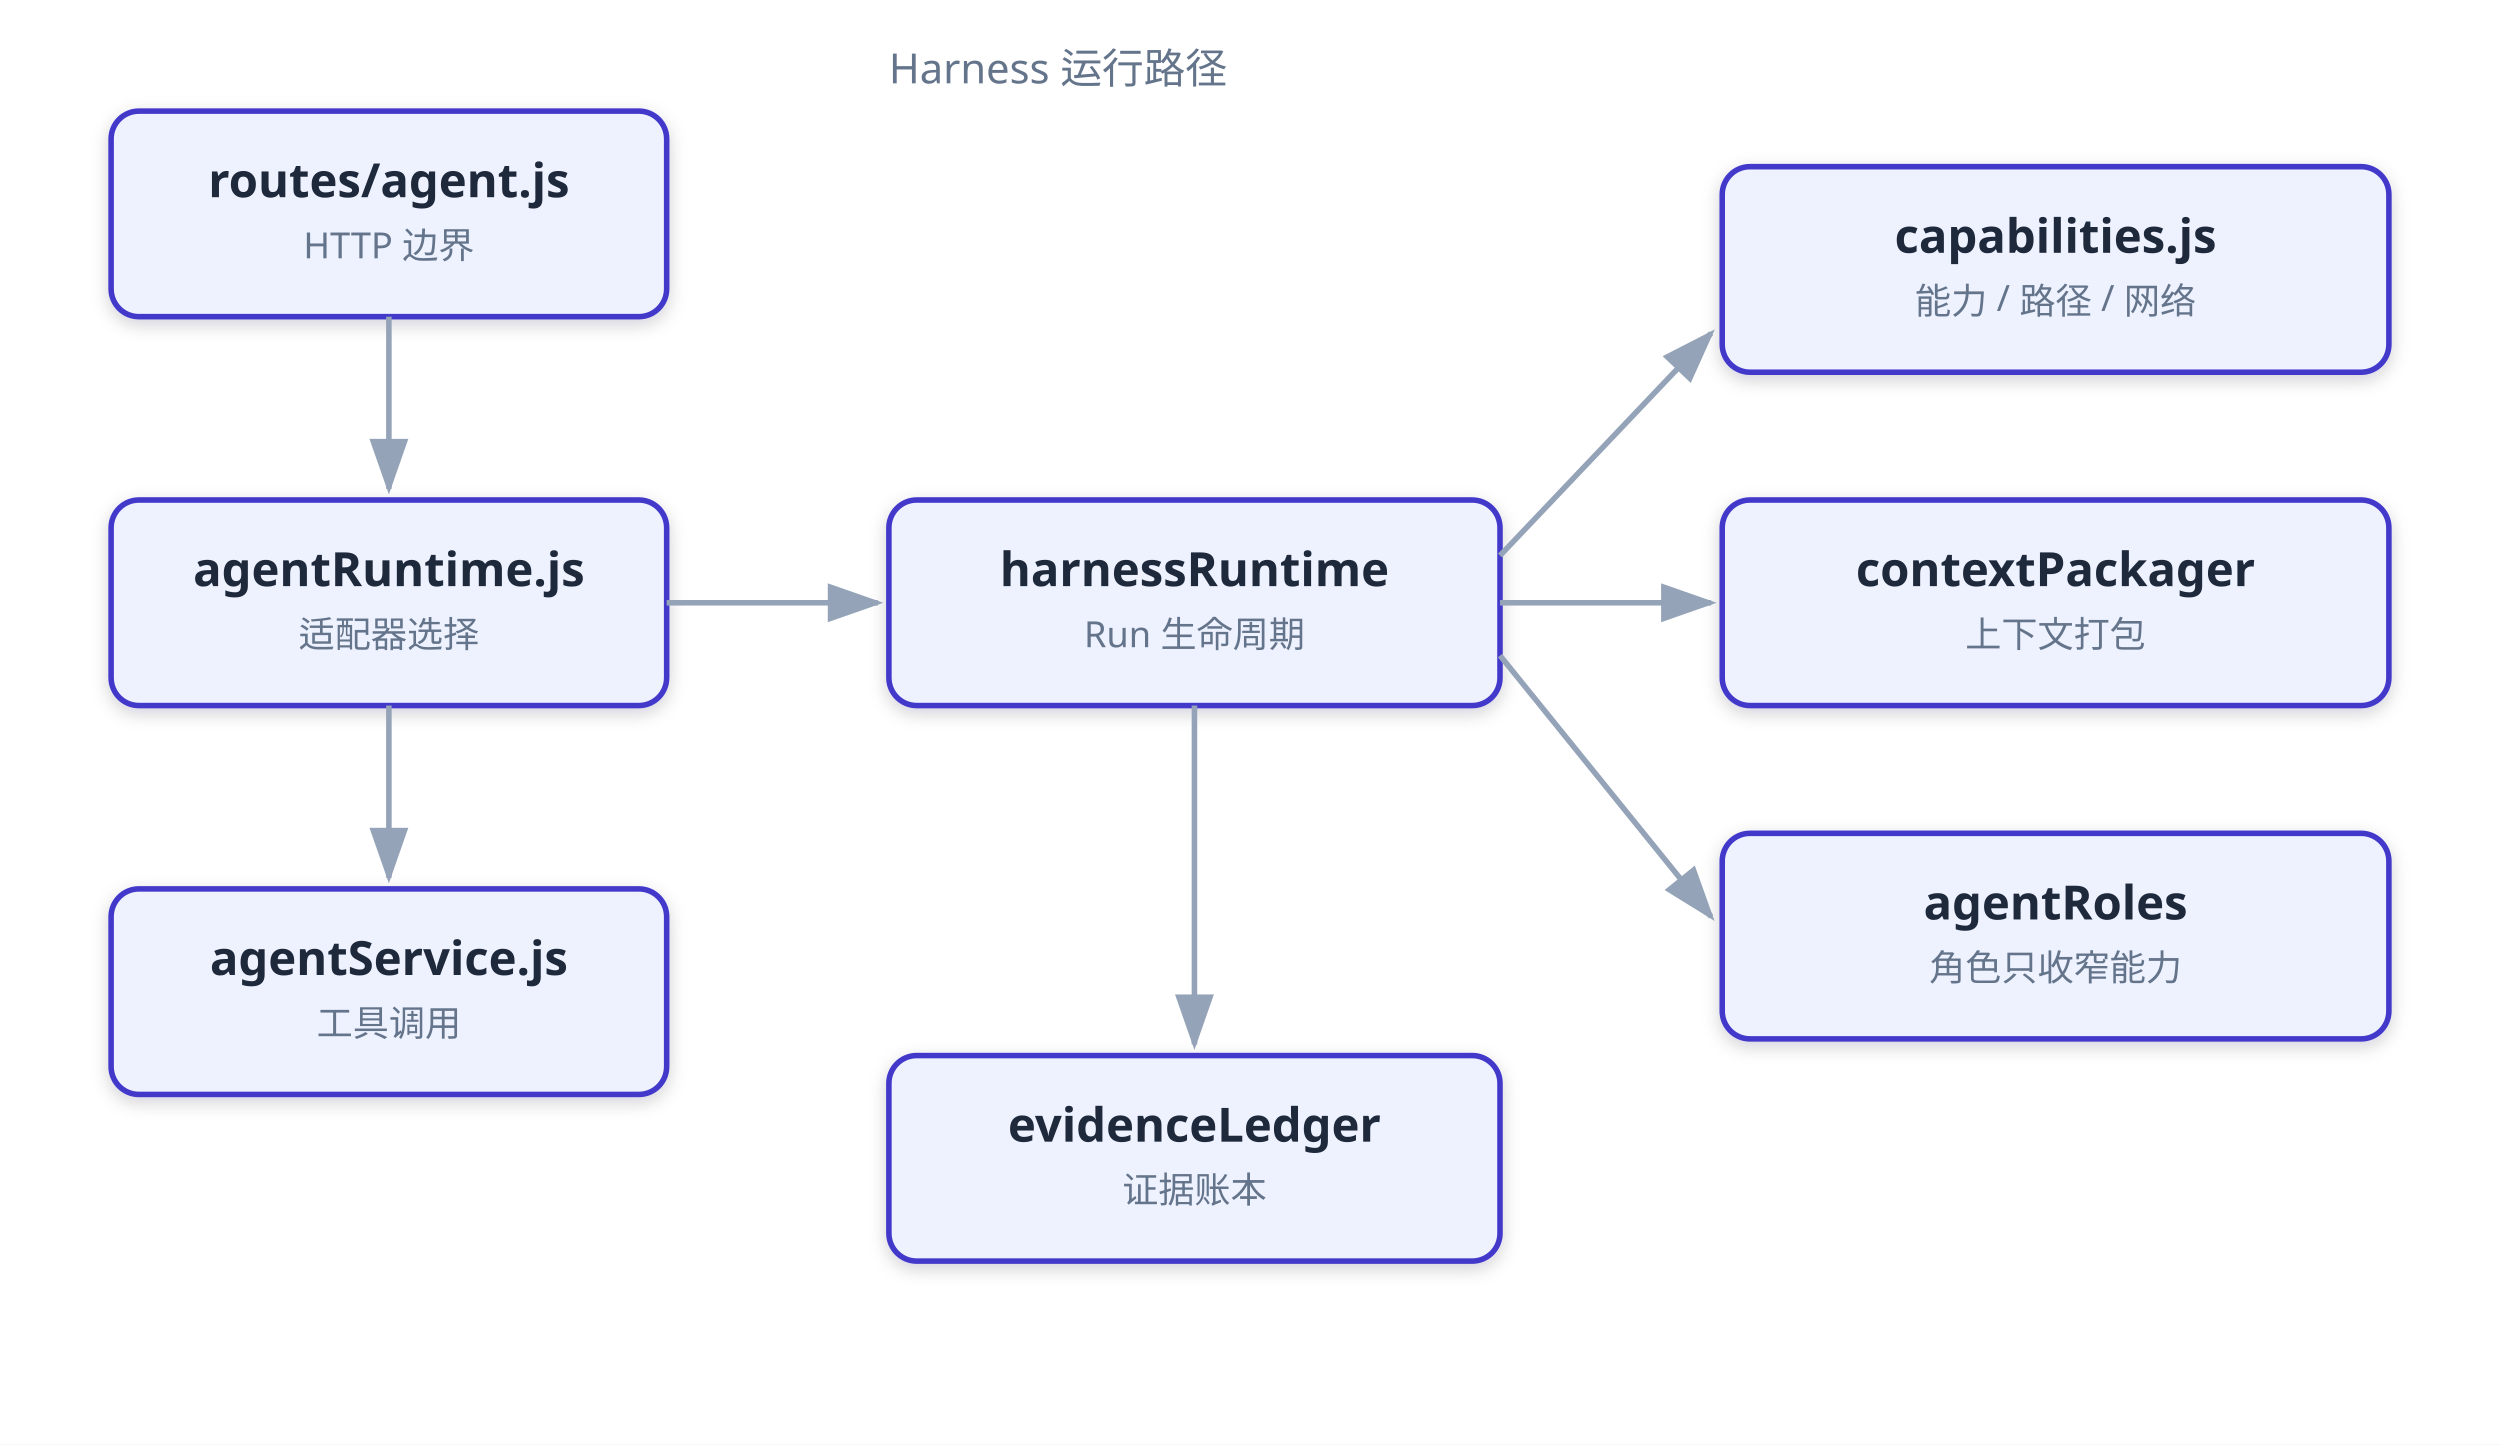
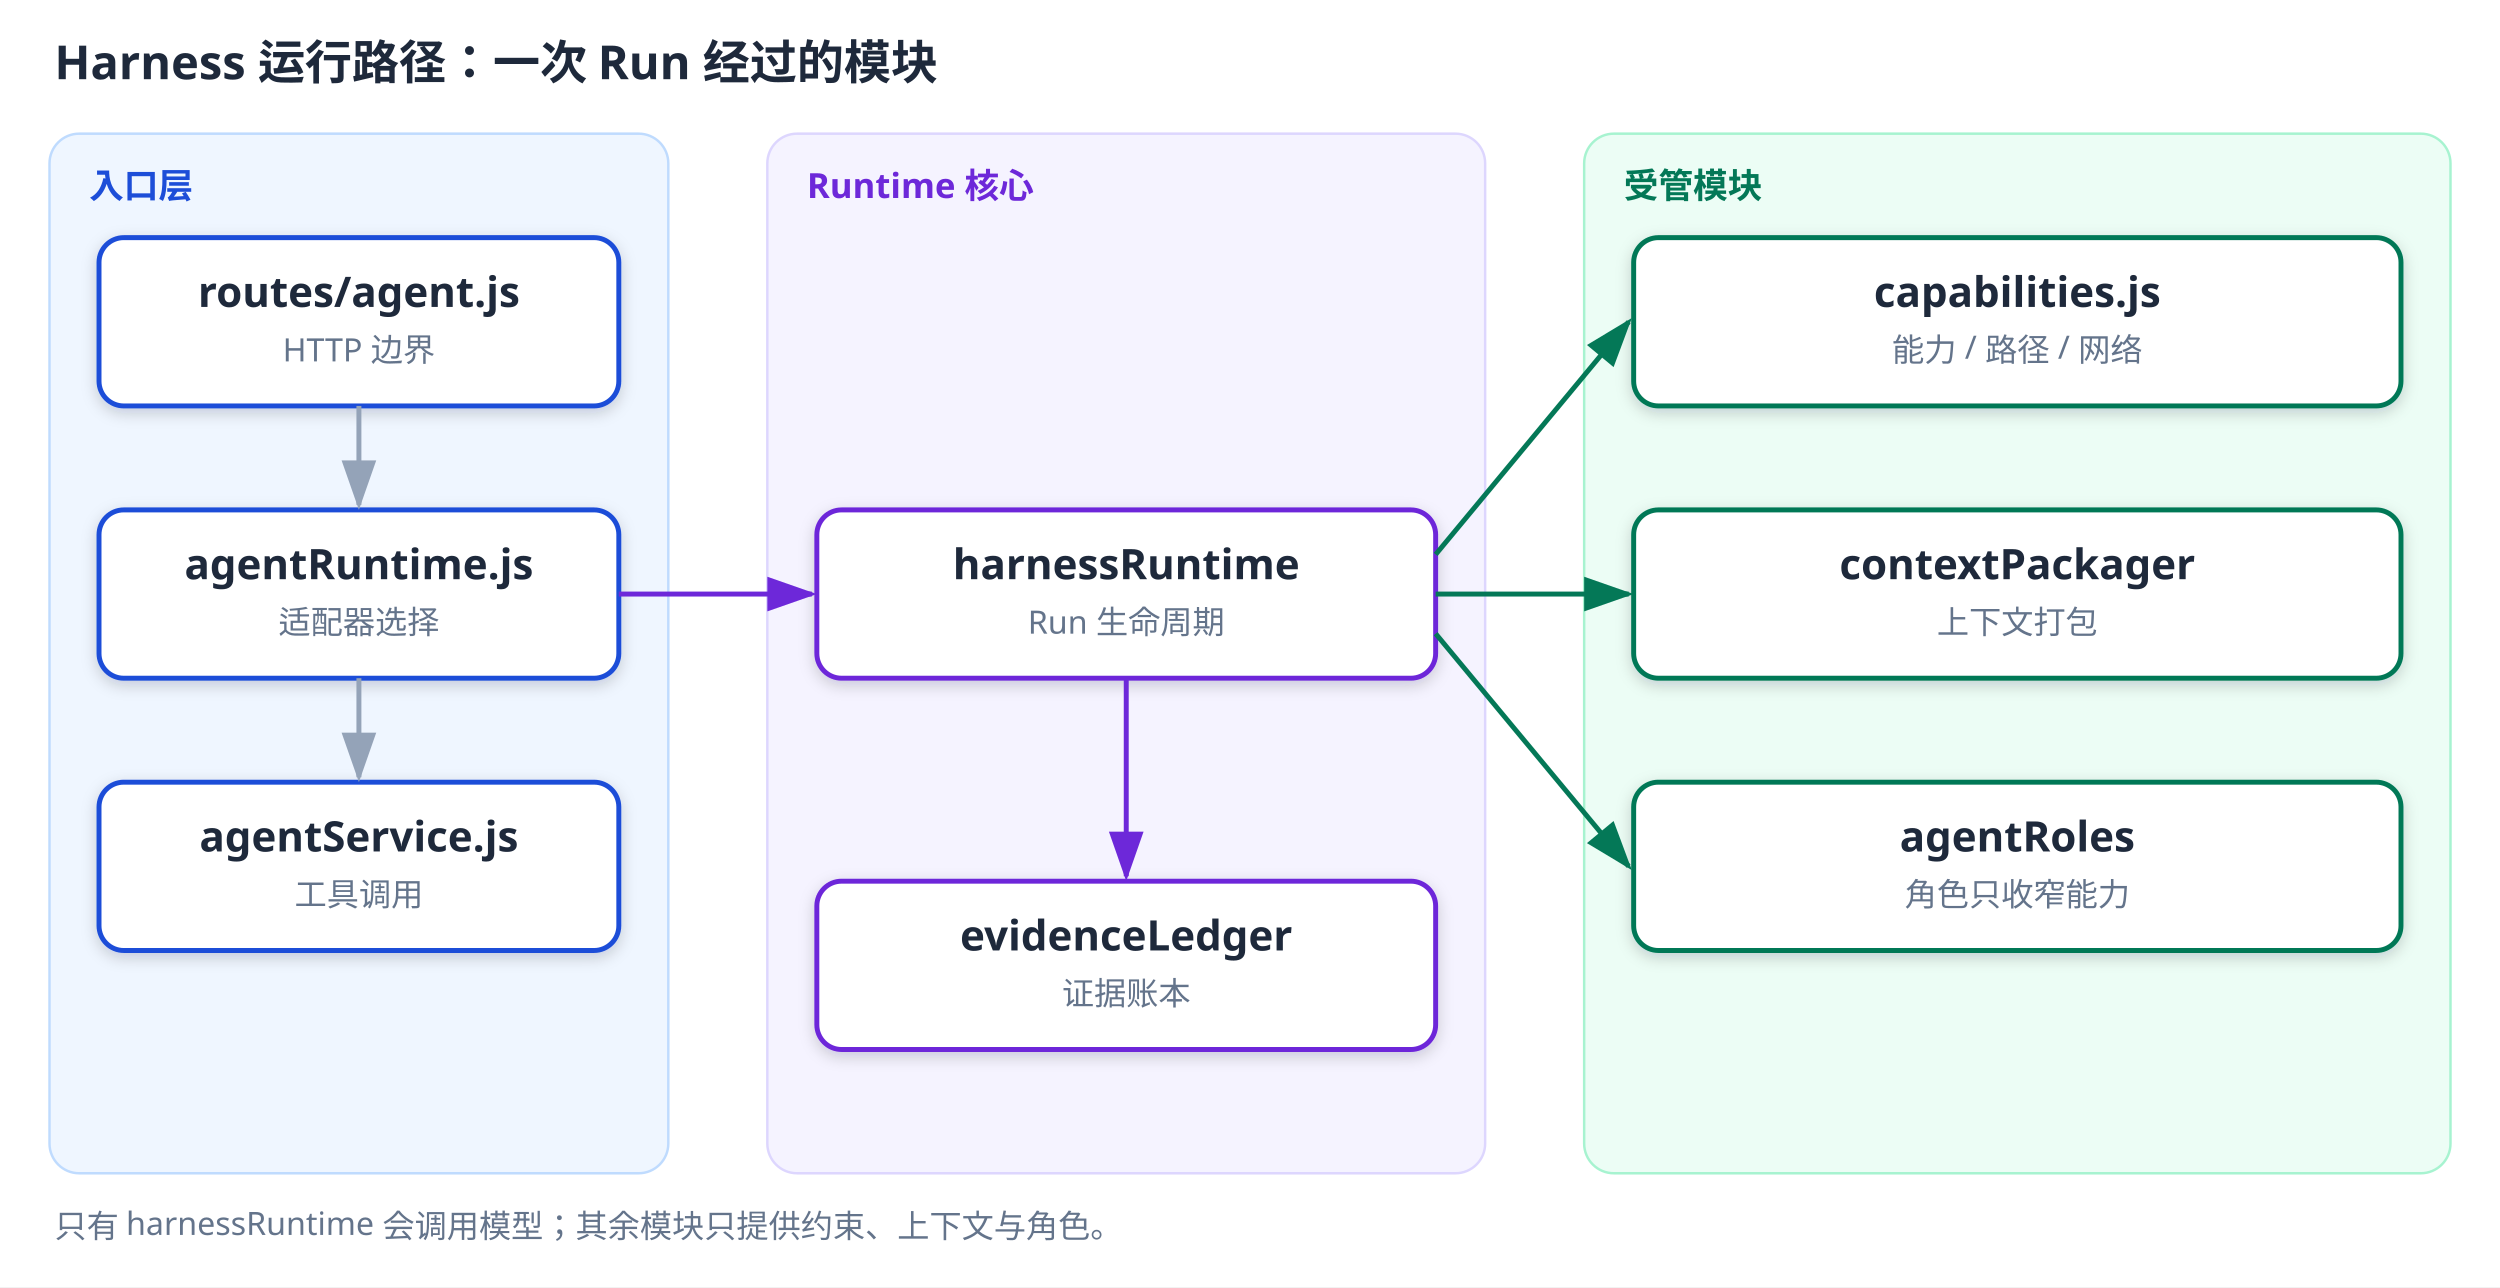
- <svg xmlns="http://www.w3.org/2000/svg" width="900" height="520" viewBox="0 0 900 520">
+ <svg xmlns="http://www.w3.org/2000/svg" width="1010" height="520" viewBox="0 0 1010 520">
  <defs>
    <filter id="soft" x="-20%" y="-20%" width="140%" height="140%">
      <feDropShadow dx="0" dy="2" stdDeviation="3" flood-color="#0f172a" flood-opacity="0.18" />
    </filter>
  </defs>
-   <rect width="900" height="520" fill="#ffffff" />
+   <rect width="1010" height="520" fill="#ffffff" />
  <defs>
-     <marker id="arrowhead" markerWidth="10" markerHeight="7" refX="9" refY="3.5" orient="auto">
+     <marker id="arrow-slate" markerWidth="10" markerHeight="7" refX="9" refY="3.5" orient="auto">
      <polygon points="0 0, 10 3.5, 0 7" fill="#94a3b8" />
    </marker>
+     <marker id="arrow-green" markerWidth="10" markerHeight="7" refX="9" refY="3.5" orient="auto">
+       <polygon points="0 0, 10 3.5, 0 7" fill="#047857" />
+     </marker>
+     <marker id="arrow-blue" markerWidth="10" markerHeight="7" refX="9" refY="3.5" orient="auto">
+       <polygon points="0 0, 10 3.5, 0 7" fill="#1d4ed8" />
+     </marker>
+     <marker id="arrow-purple" markerWidth="10" markerHeight="7" refX="9" refY="3.5" orient="auto">
+       <polygon points="0 0, 10 3.5, 0 7" fill="#6d28d9" />
+     </marker>
+     <marker id="arrow-amber" markerWidth="10" markerHeight="7" refX="9" refY="3.5" orient="auto">
+       <polygon points="0 0, 10 3.5, 0 7" fill="#b45309" />
+     </marker>
  </defs>
-   <rect x="40" y="40" width="200" height="74" rx="10" fill="#eef2ff" stroke="#4338ca" stroke-width="2" filter="url(#soft)" />
-   <text x="140" y="71" font-family="Hiragino Sans GB, PingFang SC, Heiti SC, sans-serif" font-size="17" font-weight="600" text-anchor="middle" fill="#1e293b">routes/agent.js</text>
-   <text x="140" y="93" font-family="Hiragino Sans GB, PingFang SC, Heiti SC, sans-serif" font-size="13" text-anchor="middle" fill="#64748b">HTTP 边界</text>
-   <rect x="40" y="180" width="200" height="74" rx="10" fill="#eef2ff" stroke="#4338ca" stroke-width="2" filter="url(#soft)" />
-   <text x="140" y="211" font-family="Hiragino Sans GB, PingFang SC, Heiti SC, sans-serif" font-size="17" font-weight="600" text-anchor="middle" fill="#1e293b">agentRuntime.js</text>
-   <text x="140" y="233" font-family="Hiragino Sans GB, PingFang SC, Heiti SC, sans-serif" font-size="13" text-anchor="middle" fill="#64748b">适配器选择</text>
-   <rect x="40" y="320" width="200" height="74" rx="10" fill="#eef2ff" stroke="#4338ca" stroke-width="2" filter="url(#soft)" />
-   <text x="140" y="351" font-family="Hiragino Sans GB, PingFang SC, Heiti SC, sans-serif" font-size="17" font-weight="600" text-anchor="middle" fill="#1e293b">agentService.js</text>
-   <text x="140" y="373" font-family="Hiragino Sans GB, PingFang SC, Heiti SC, sans-serif" font-size="13" text-anchor="middle" fill="#64748b">工具调用</text>
-   <rect x="320" y="180" width="220" height="74" rx="10" fill="#eef2ff" stroke="#4338ca" stroke-width="2" filter="url(#soft)" />
-   <text x="430" y="211" font-family="Hiragino Sans GB, PingFang SC, Heiti SC, sans-serif" font-size="17" font-weight="600" text-anchor="middle" fill="#1e293b">harnessRuntime</text>
-   <text x="430" y="233" font-family="Hiragino Sans GB, PingFang SC, Heiti SC, sans-serif" font-size="13" text-anchor="middle" fill="#64748b">Run 生命周期</text>
-   <rect x="620" y="60" width="240" height="74" rx="10" fill="#eef2ff" stroke="#4338ca" stroke-width="2" filter="url(#soft)" />
-   <text x="740" y="91" font-family="Hiragino Sans GB, PingFang SC, Heiti SC, sans-serif" font-size="17" font-weight="600" text-anchor="middle" fill="#1e293b">capabilities.js</text>
-   <text x="740" y="113" font-family="Hiragino Sans GB, PingFang SC, Heiti SC, sans-serif" font-size="13" text-anchor="middle" fill="#64748b">能力 / 路径 / 网络</text>
-   <rect x="620" y="180" width="240" height="74" rx="10" fill="#eef2ff" stroke="#4338ca" stroke-width="2" filter="url(#soft)" />
-   <text x="740" y="211" font-family="Hiragino Sans GB, PingFang SC, Heiti SC, sans-serif" font-size="17" font-weight="600" text-anchor="middle" fill="#1e293b">contextPackager</text>
-   <text x="740" y="233" font-family="Hiragino Sans GB, PingFang SC, Heiti SC, sans-serif" font-size="13" text-anchor="middle" fill="#64748b">上下文打包</text>
-   <rect x="620" y="300" width="240" height="74" rx="10" fill="#eef2ff" stroke="#4338ca" stroke-width="2" filter="url(#soft)" />
-   <text x="740" y="331" font-family="Hiragino Sans GB, PingFang SC, Heiti SC, sans-serif" font-size="17" font-weight="600" text-anchor="middle" fill="#1e293b">agentRoles</text>
-   <text x="740" y="353" font-family="Hiragino Sans GB, PingFang SC, Heiti SC, sans-serif" font-size="13" text-anchor="middle" fill="#64748b">角色只收窄能力</text>
-   <rect x="320" y="380" width="220" height="74" rx="10" fill="#eef2ff" stroke="#4338ca" stroke-width="2" filter="url(#soft)" />
-   <text x="430" y="411" font-family="Hiragino Sans GB, PingFang SC, Heiti SC, sans-serif" font-size="17" font-weight="600" text-anchor="middle" fill="#1e293b">evidenceLedger</text>
-   <text x="430" y="433" font-family="Hiragino Sans GB, PingFang SC, Heiti SC, sans-serif" font-size="13" text-anchor="middle" fill="#64748b">证据账本</text>
-   <path d="M 140 114 L 140 176" stroke="#94a3b8" stroke-width="2" fill="none" marker-end="url(#arrowhead)" />
-   <path d="M 140 254 L 140 316" stroke="#94a3b8" stroke-width="2" fill="none" marker-end="url(#arrowhead)" />
-   <path d="M 240 217 L 316 217" stroke="#94a3b8" stroke-width="2" fill="none" marker-end="url(#arrowhead)" />
-   <path d="M 540 200 L 616 120" stroke="#94a3b8" stroke-width="2" fill="none" marker-end="url(#arrowhead)" />
-   <path d="M 540 217 L 616 217" stroke="#94a3b8" stroke-width="2" fill="none" marker-end="url(#arrowhead)" />
-   <path d="M 540 236 L 616 330" stroke="#94a3b8" stroke-width="2" fill="none" marker-end="url(#arrowhead)" />
-   <path d="M 430 254 L 430 376" stroke="#94a3b8" stroke-width="2" fill="none" marker-end="url(#arrowhead)" />
-   <text x="320" y="30" font-family="Hiragino Sans GB, PingFang SC, Heiti SC, sans-serif" font-size="15" font-weight="500" text-anchor="start" fill="#64748b">Harness 运行路径</text>
+   <rect x="20" y="54" width="250" height="420" rx="12" fill="#eff6ff" stroke="#bfdbfe" />
+   <text x="36" y="80" font-family="Hiragino Sans GB, PingFang SC, Heiti SC, sans-serif" font-size="14" font-weight="700" text-anchor="start" fill="#1d4ed8">入口层</text>
+   <rect x="310" y="54" width="290" height="420" rx="12" fill="#f5f3ff" stroke="#ddd6fe" />
+   <text x="326" y="80" font-family="Hiragino Sans GB, PingFang SC, Heiti SC, sans-serif" font-size="14" font-weight="700" text-anchor="start" fill="#6d28d9">Runtime 核心</text>
+   <rect x="640" y="54" width="350" height="420" rx="12" fill="#ecfdf5" stroke="#a7f3d0" />
+   <text x="656" y="80" font-family="Hiragino Sans GB, PingFang SC, Heiti SC, sans-serif" font-size="14" font-weight="700" text-anchor="start" fill="#047857">受管模块</text>
+   <text x="22" y="32" font-family="Hiragino Sans GB, PingFang SC, Heiti SC, sans-serif" font-size="19" font-weight="700" text-anchor="start" fill="#1e293b">Harness 运行路径：一次 Run 经过的模块</text>
+   <rect x="40" y="96" width="210" height="68" rx="10" fill="#ffffff" stroke="#1d4ed8" stroke-width="2" filter="url(#soft)" />
+   <text x="145" y="124" font-family="Hiragino Sans GB, PingFang SC, Heiti SC, sans-serif" font-size="17" font-weight="600" text-anchor="middle" fill="#1e293b">routes/agent.js</text>
+   <text x="145" y="146" font-family="Hiragino Sans GB, PingFang SC, Heiti SC, sans-serif" font-size="13" text-anchor="middle" fill="#64748b">HTTP 边界</text>
+   <rect x="40" y="206" width="210" height="68" rx="10" fill="#ffffff" stroke="#1d4ed8" stroke-width="2" filter="url(#soft)" />
+   <text x="145" y="234" font-family="Hiragino Sans GB, PingFang SC, Heiti SC, sans-serif" font-size="17" font-weight="600" text-anchor="middle" fill="#1e293b">agentRuntime.js</text>
+   <text x="145" y="256" font-family="Hiragino Sans GB, PingFang SC, Heiti SC, sans-serif" font-size="13" text-anchor="middle" fill="#64748b">适配器选择</text>
+   <rect x="40" y="316" width="210" height="68" rx="10" fill="#ffffff" stroke="#1d4ed8" stroke-width="2" filter="url(#soft)" />
+   <text x="145" y="344" font-family="Hiragino Sans GB, PingFang SC, Heiti SC, sans-serif" font-size="17" font-weight="600" text-anchor="middle" fill="#1e293b">agentService.js</text>
+   <text x="145" y="366" font-family="Hiragino Sans GB, PingFang SC, Heiti SC, sans-serif" font-size="13" text-anchor="middle" fill="#64748b">工具调用</text>
+   <rect x="330" y="206" width="250" height="68" rx="10" fill="#ffffff" stroke="#6d28d9" stroke-width="2" filter="url(#soft)" />
+   <text x="455" y="234" font-family="Hiragino Sans GB, PingFang SC, Heiti SC, sans-serif" font-size="17" font-weight="600" text-anchor="middle" fill="#1e293b">harnessRuntime</text>
+   <text x="455" y="256" font-family="Hiragino Sans GB, PingFang SC, Heiti SC, sans-serif" font-size="13" text-anchor="middle" fill="#64748b">Run 生命周期</text>
+   <rect x="330" y="356" width="250" height="68" rx="10" fill="#ffffff" stroke="#6d28d9" stroke-width="2" filter="url(#soft)" />
+   <text x="455" y="384" font-family="Hiragino Sans GB, PingFang SC, Heiti SC, sans-serif" font-size="17" font-weight="600" text-anchor="middle" fill="#1e293b">evidenceLedger</text>
+   <text x="455" y="406" font-family="Hiragino Sans GB, PingFang SC, Heiti SC, sans-serif" font-size="13" text-anchor="middle" fill="#64748b">证据账本</text>
+   <rect x="660" y="96" width="310" height="68" rx="10" fill="#ffffff" stroke="#047857" stroke-width="2" filter="url(#soft)" />
+   <text x="815" y="124" font-family="Hiragino Sans GB, PingFang SC, Heiti SC, sans-serif" font-size="17" font-weight="600" text-anchor="middle" fill="#1e293b">capabilities.js</text>
+   <text x="815" y="146" font-family="Hiragino Sans GB, PingFang SC, Heiti SC, sans-serif" font-size="13" text-anchor="middle" fill="#64748b">能力 / 路径 / 网络</text>
+   <rect x="660" y="206" width="310" height="68" rx="10" fill="#ffffff" stroke="#047857" stroke-width="2" filter="url(#soft)" />
+   <text x="815" y="234" font-family="Hiragino Sans GB, PingFang SC, Heiti SC, sans-serif" font-size="17" font-weight="600" text-anchor="middle" fill="#1e293b">contextPackager</text>
+   <text x="815" y="256" font-family="Hiragino Sans GB, PingFang SC, Heiti SC, sans-serif" font-size="13" text-anchor="middle" fill="#64748b">上下文打包</text>
+   <rect x="660" y="316" width="310" height="68" rx="10" fill="#ffffff" stroke="#047857" stroke-width="2" filter="url(#soft)" />
+   <text x="815" y="344" font-family="Hiragino Sans GB, PingFang SC, Heiti SC, sans-serif" font-size="17" font-weight="600" text-anchor="middle" fill="#1e293b">agentRoles</text>
+   <text x="815" y="366" font-family="Hiragino Sans GB, PingFang SC, Heiti SC, sans-serif" font-size="13" text-anchor="middle" fill="#64748b">角色只收窄能力</text>
+   <path d="M 145 164 L 145 204" stroke="#94a3b8" stroke-width="2" fill="none" marker-end="url(#arrow-slate)" />
+   <path d="M 145 274 L 145 314" stroke="#94a3b8" stroke-width="2" fill="none" marker-end="url(#arrow-slate)" />
+   <path d="M 250 240 L 328 240" stroke="#6d28d9" stroke-width="2" fill="none" marker-end="url(#arrow-purple)" />
+   <path d="M 580 224 L 658 130" stroke="#047857" stroke-width="2" fill="none" marker-end="url(#arrow-green)" />
+   <path d="M 580 240 L 658 240" stroke="#047857" stroke-width="2" fill="none" marker-end="url(#arrow-green)" />
+   <path d="M 580 256 L 658 350" stroke="#047857" stroke-width="2" fill="none" marker-end="url(#arrow-green)" />
+   <path d="M 455 274 L 455 354" stroke="#6d28d9" stroke-width="2" fill="none" marker-end="url(#arrow-purple)" />
+   <text x="22" y="500" font-family="Hiragino Sans GB, PingFang SC, Heiti SC, sans-serif" font-size="13" font-weight="500" text-anchor="start" fill="#64748b">只有 harnessRuntime 会调用模型；其余模块只提供约束、上下文与角色。</text>
</svg>
